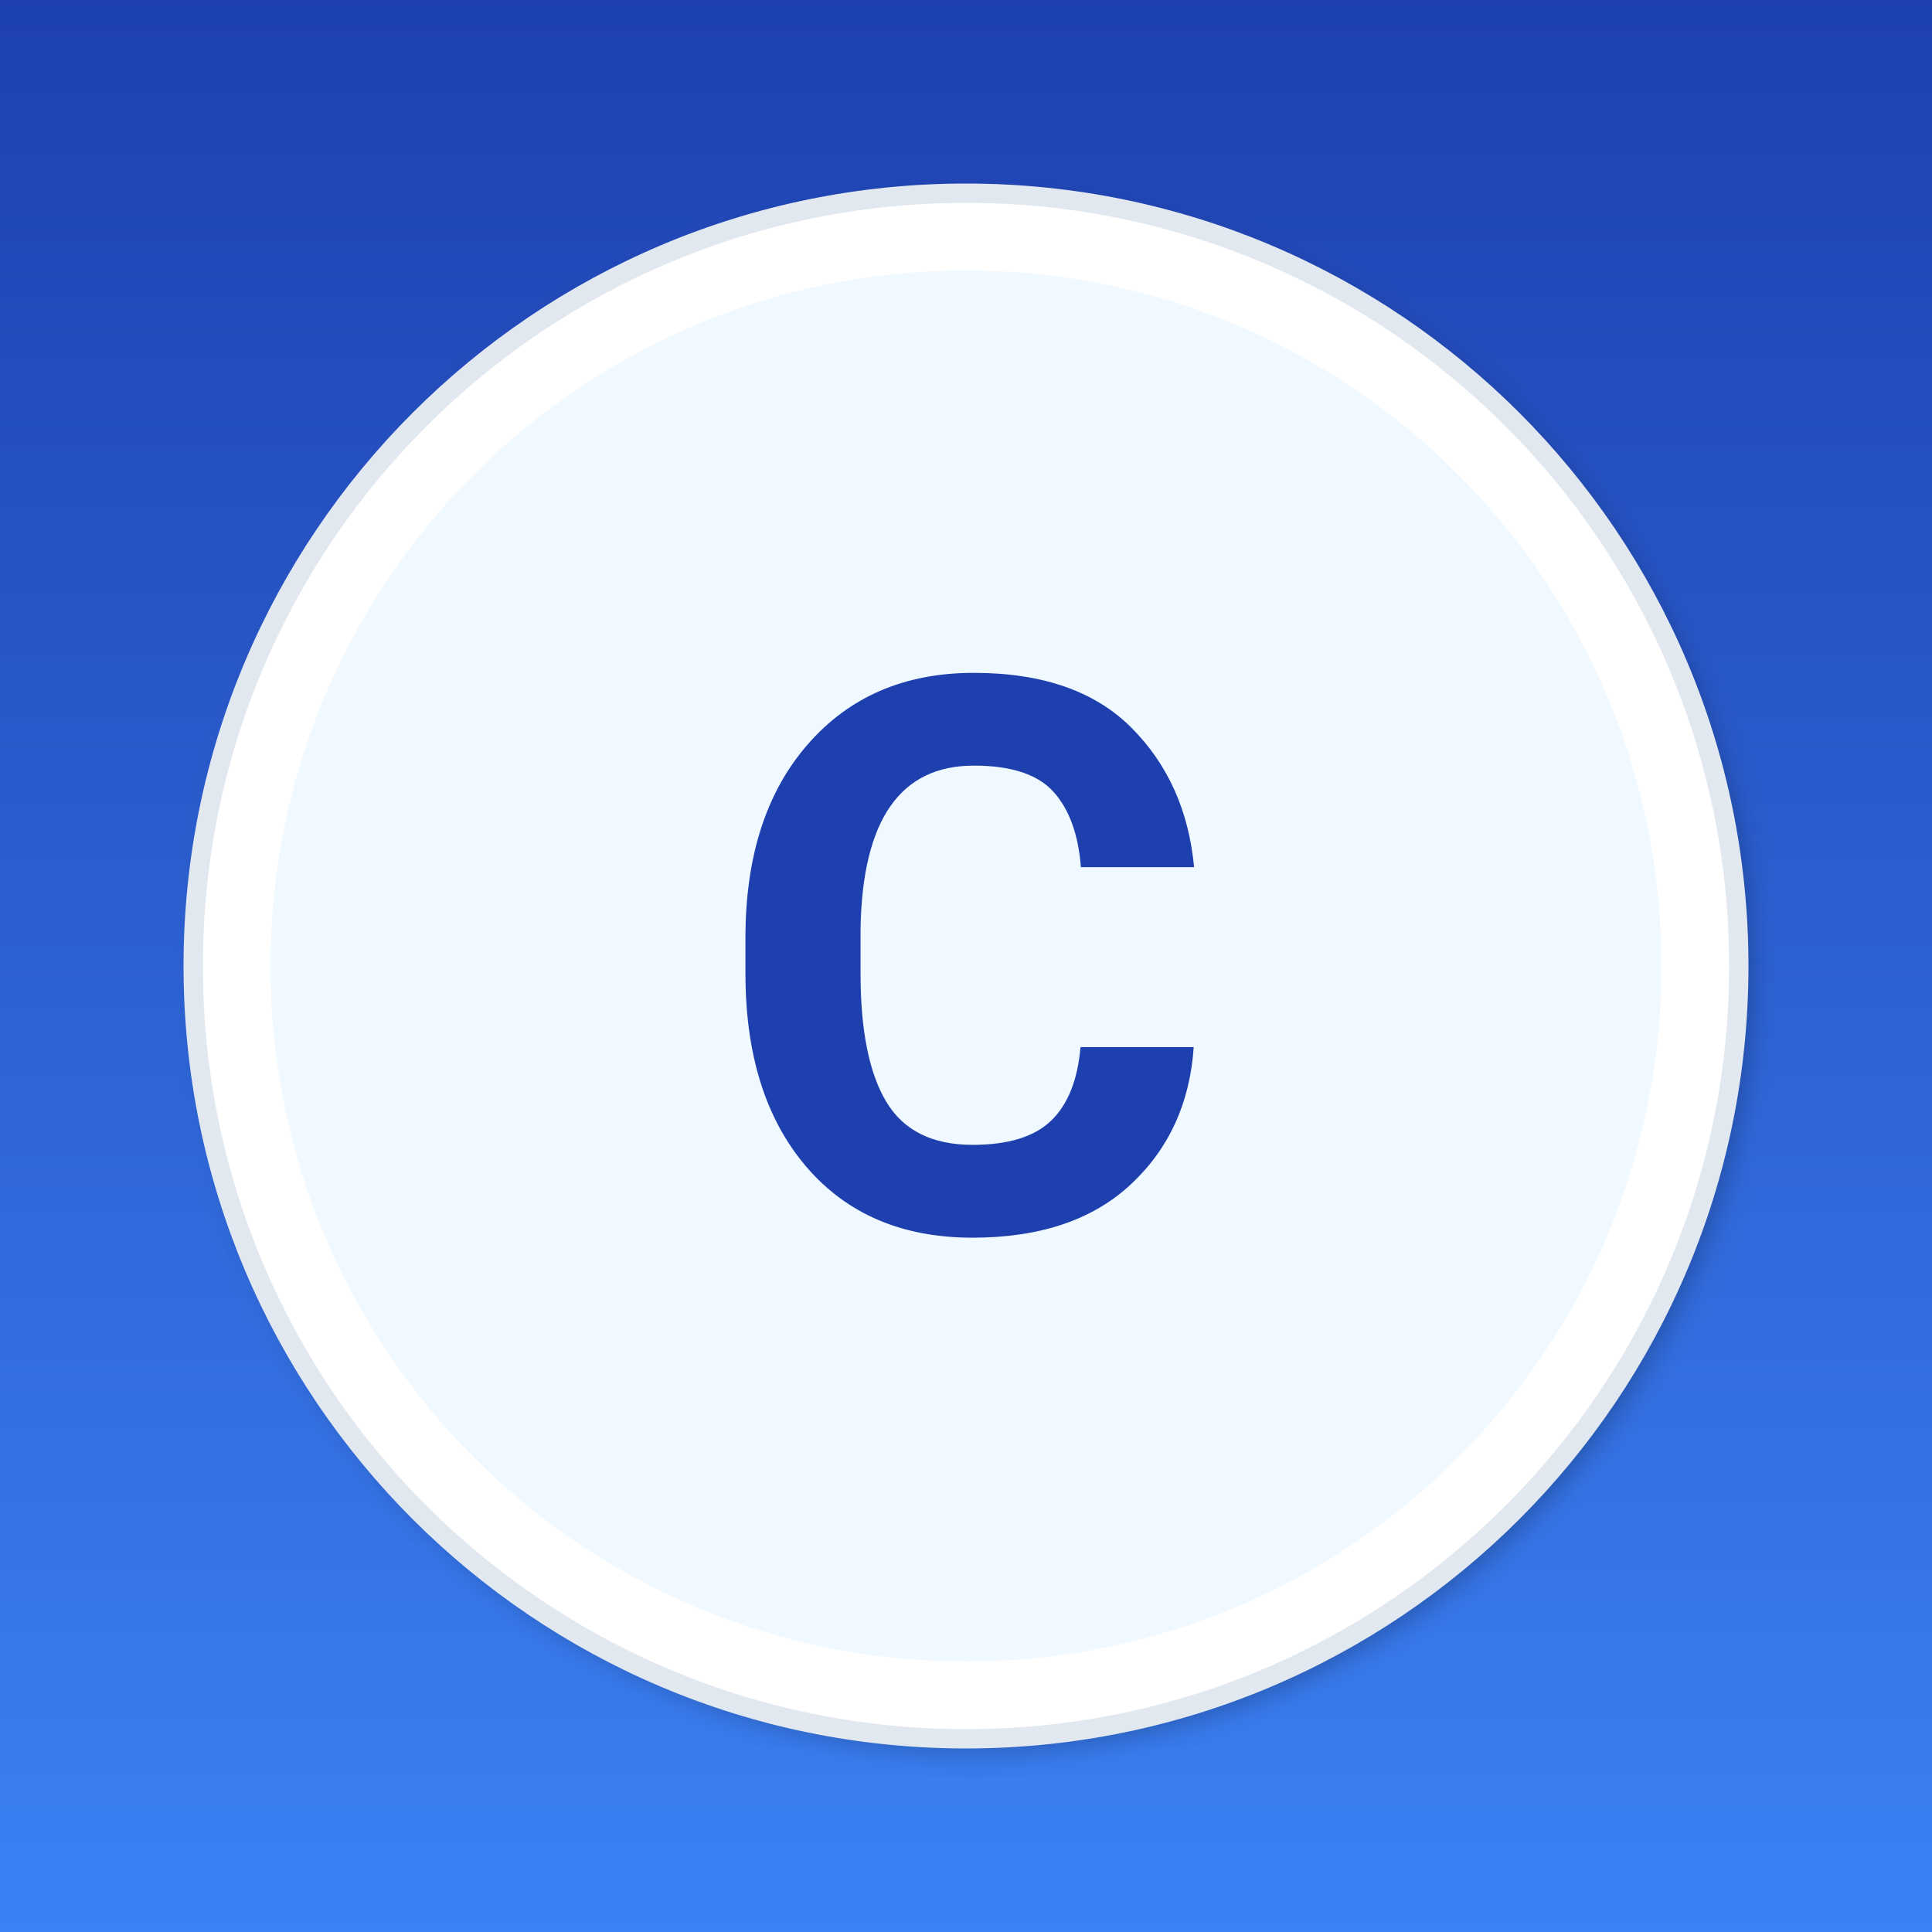
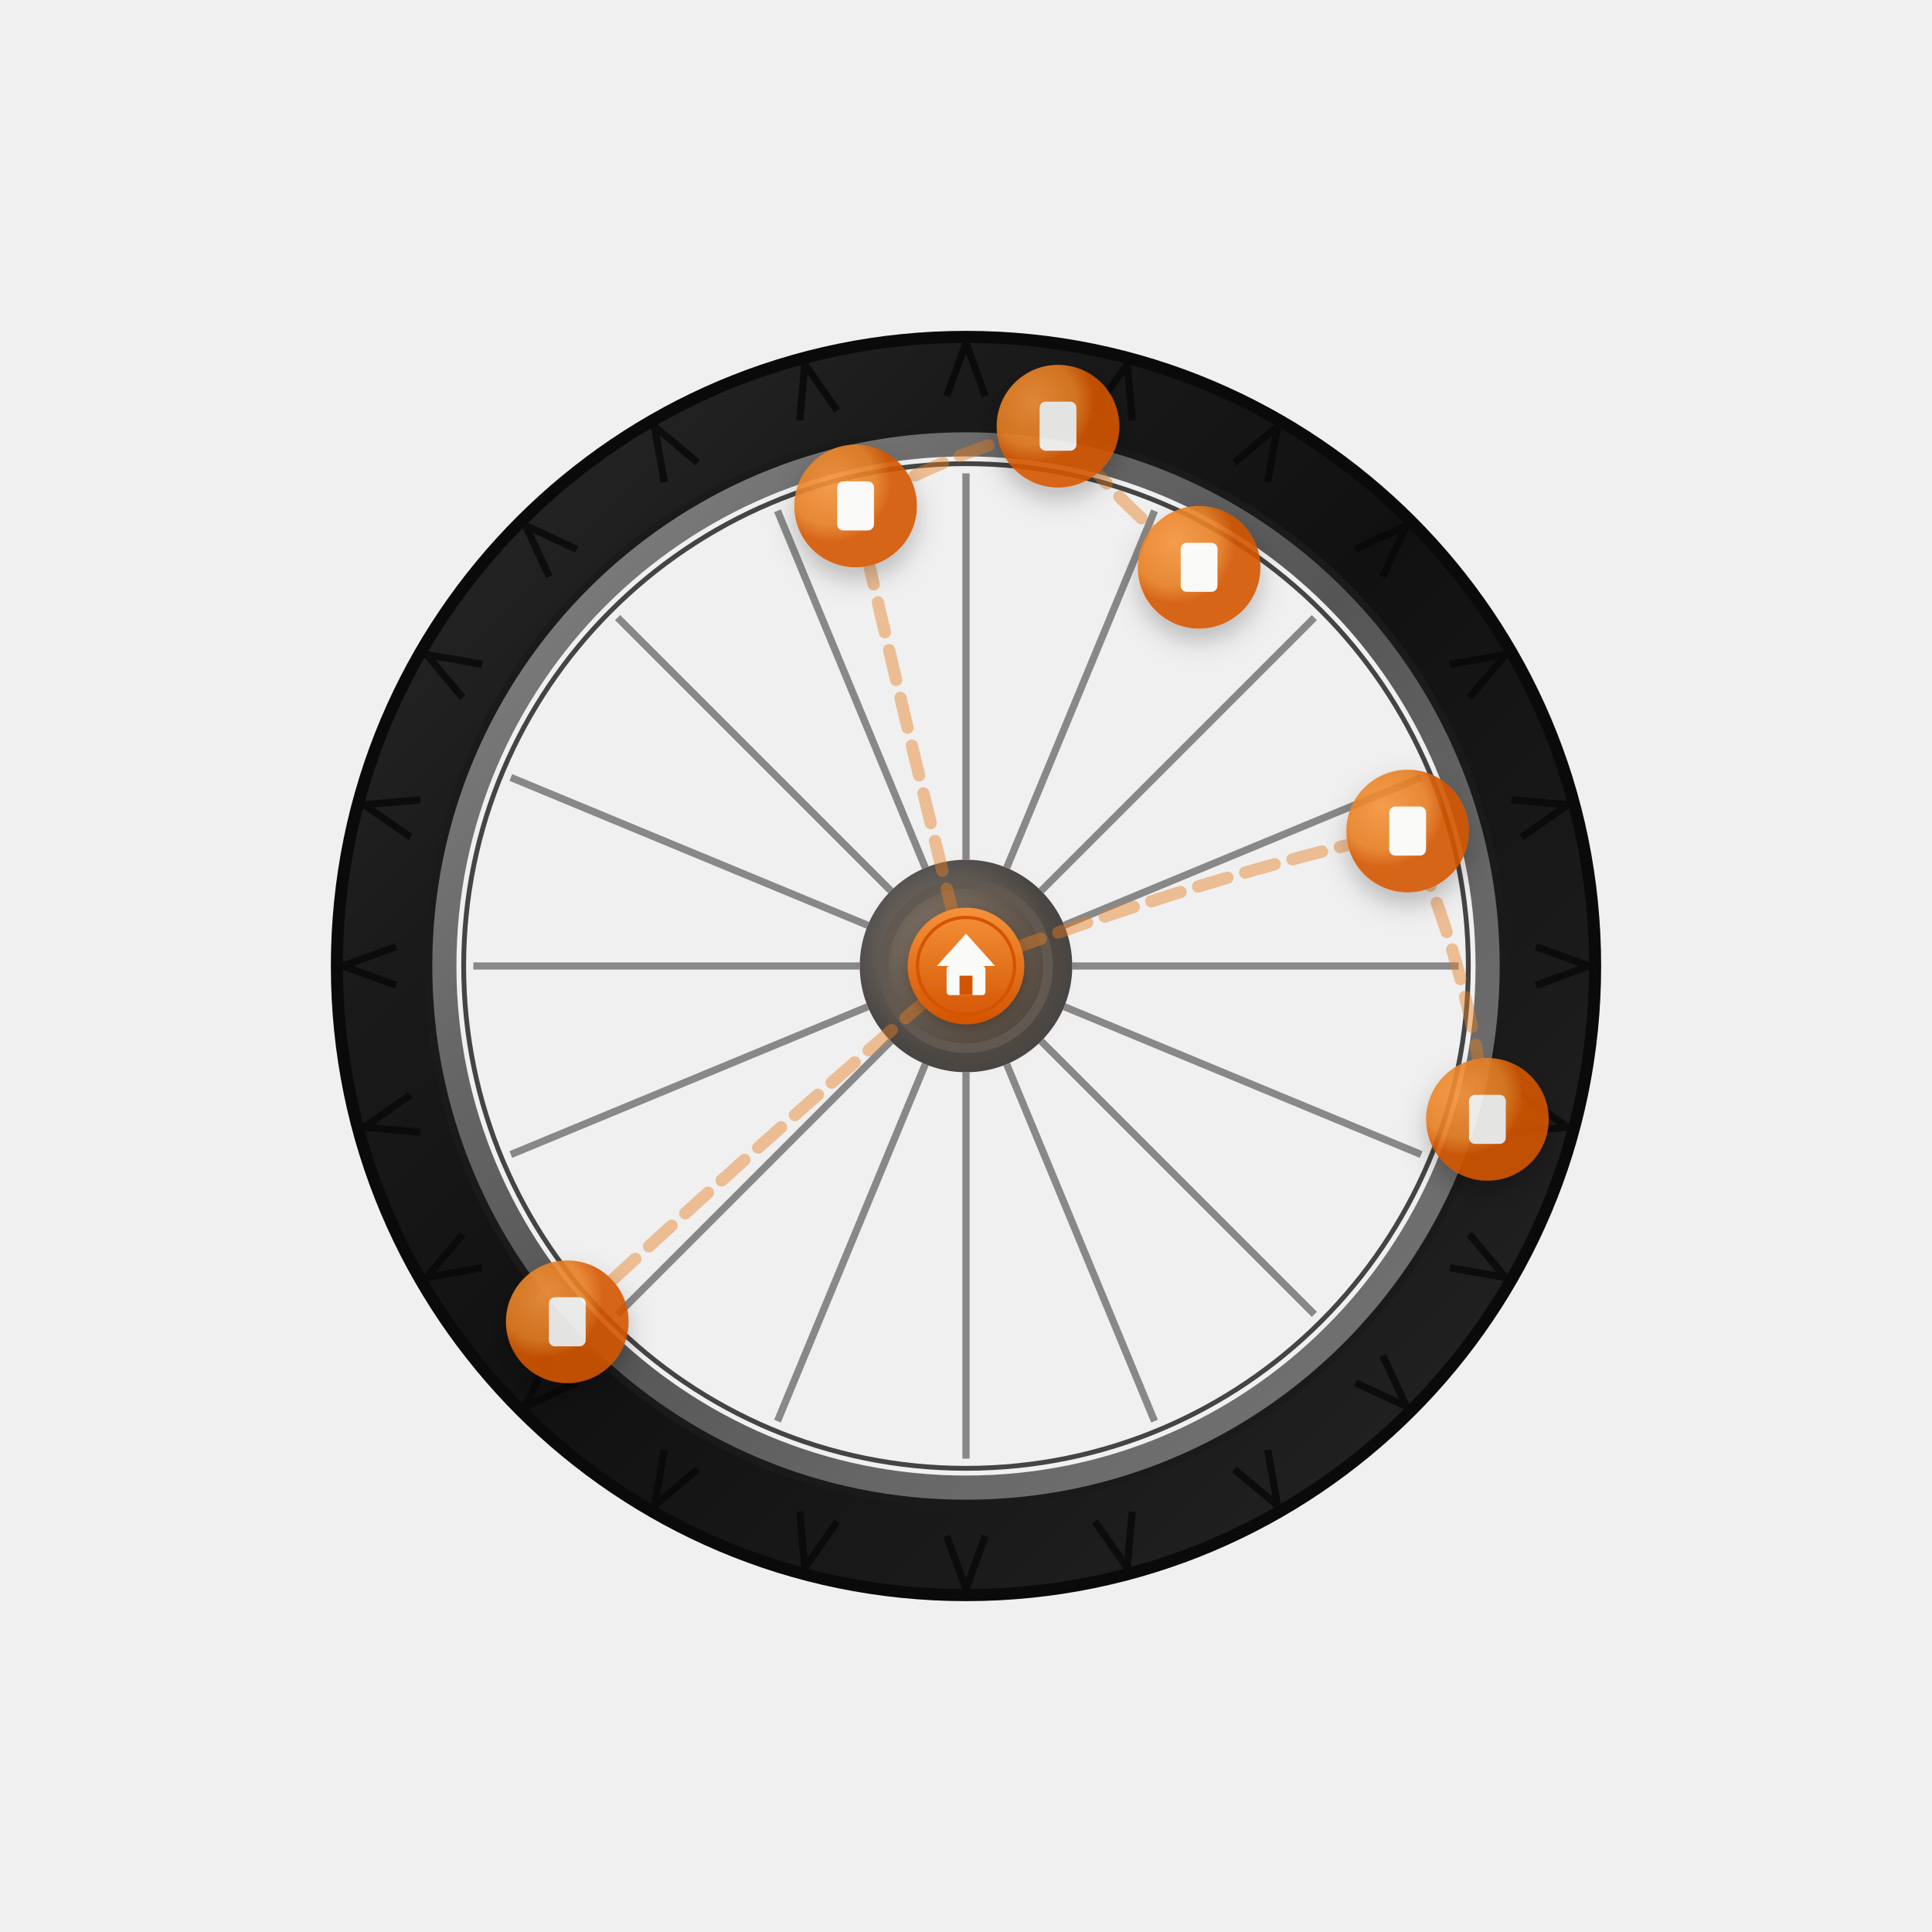
- <svg xmlns="http://www.w3.org/2000/svg" width="384" height="384" viewBox="0 0 384 384">
+ <svg xmlns="http://www.w3.org/2000/svg" viewBox="0 0 400 400">
  <defs>
-     <linearGradient id="bgGradient" x1="0%" y1="0%" x2="0%" y2="100%">
-       <stop offset="0%" style="stop-color:#1e40af;stop-opacity:1" />
-       <stop offset="100%" style="stop-color:#3b82f6;stop-opacity:1" />
+     <linearGradient id="tireGradient" x1="0%" y1="0%" x2="100%" y2="100%">
+       <stop offset="0%" stop-color="#2a2a2a" />
+       <stop offset="25%" stop-color="#1a1a1a" />
+       <stop offset="50%" stop-color="#111" />
+       <stop offset="75%" stop-color="#1a1a1a" />
+       <stop offset="100%" stop-color="#252525" />
+     </linearGradient>
+     <linearGradient id="rimGradient" x1="0%" y1="0%" x2="100%" y2="100%">
+       <stop offset="0%" stop-color="#888" />
+       <stop offset="30%" stop-color="#666" />
+       <stop offset="50%" stop-color="#555" />
+       <stop offset="70%" stop-color="#666" />
+       <stop offset="100%" stop-color="#777" />
+     </linearGradient>
+     <radialGradient id="hubGradient" cx="40%" cy="40%">
+       <stop offset="0%" stop-color="#777" />
+       <stop offset="100%" stop-color="#444" />
+     </radialGradient>
+     <radialGradient id="markerGradient" cx="30%" cy="30%">
+       <stop offset="0%" stop-color="#F5923A" />
+       <stop offset="70%" stop-color="#E67E22" />
+       <stop offset="100%" stop-color="#D35400" />
+     </radialGradient>
+     <filter id="markerShadow" x="-50%" y="-50%" width="200%" height="200%">
+       <feDropShadow dx="0" dy="2" stdDeviation="2" flood-color="#000" flood-opacity="0.25" />
+     </filter>
+     <radialGradient id="homeGlow" cx="50%" cy="50%">
+       <stop offset="0%" stop-color="#E67E22" stop-opacity="0.3" />
+       <stop offset="100%" stop-color="#E67E22" stop-opacity="0" />
+     </radialGradient>
+     <linearGradient id="homeGradient" x1="0%" y1="0%" x2="0%" y2="100%">
+       <stop offset="0%" stop-color="#F5923A" />
+       <stop offset="100%" stop-color="#D35400" />
    </linearGradient>
    <filter id="shadow" x="-50%" y="-50%" width="200%" height="200%">
-       <feDropShadow dx="2" dy="2" stdDeviation="3" flood-opacity="0.3" />
+       <feDropShadow dx="0" dy="1" stdDeviation="2" flood-color="#000" flood-opacity="0.3" />
    </filter>
  </defs>
-   <rect width="384" height="384" fill="url(#bgGradient)" />
-   <circle cx="192" cy="192" r="153.6" fill="white" filter="url(#shadow)" />
-   <circle cx="192" cy="192" r="138.24" fill="#f0f9ff" />
-   <text x="192" y="192" font-family="-apple-system, BlinkMacSystemFont, 'Segoe UI', Roboto, sans-serif" font-size="153.6" font-weight="bold" fill="#1e40af" text-anchor="middle" dominant-baseline="central">C</text>
-   <circle cx="192" cy="192" r="153.6" fill="none" stroke="#e2e8f0" stroke-width="3.84" />
+   <g id="wheel-layer">
+     <g transform="translate(200,200)">
+       <circle r="130" fill="none" stroke="#0a0a0a" stroke-width="3" />
+       <circle r="120" fill="none" stroke="url(#tireGradient)" stroke-width="18" />
+       <g stroke="#080808" stroke-width="1.5" fill="none" opacity="0.8">
+         <path d="M0,-129 L-4,-118 M0,-129 L4,-118" transform="rotate(0)" />
+         <path d="M0,-129 L-4,-118 M0,-129 L4,-118" transform="rotate(15)" />
+         <path d="M0,-129 L-4,-118 M0,-129 L4,-118" transform="rotate(30)" />
+         <path d="M0,-129 L-4,-118 M0,-129 L4,-118" transform="rotate(45)" />
+         <path d="M0,-129 L-4,-118 M0,-129 L4,-118" transform="rotate(60)" />
+         <path d="M0,-129 L-4,-118 M0,-129 L4,-118" transform="rotate(75)" />
+         <path d="M0,-129 L-4,-118 M0,-129 L4,-118" transform="rotate(90)" />
+         <path d="M0,-129 L-4,-118 M0,-129 L4,-118" transform="rotate(105)" />
+         <path d="M0,-129 L-4,-118 M0,-129 L4,-118" transform="rotate(120)" />
+         <path d="M0,-129 L-4,-118 M0,-129 L4,-118" transform="rotate(135)" />
+         <path d="M0,-129 L-4,-118 M0,-129 L4,-118" transform="rotate(150)" />
+         <path d="M0,-129 L-4,-118 M0,-129 L4,-118" transform="rotate(165)" />
+         <path d="M0,-129 L-4,-118 M0,-129 L4,-118" transform="rotate(180)" />
+         <path d="M0,-129 L-4,-118 M0,-129 L4,-118" transform="rotate(195)" />
+         <path d="M0,-129 L-4,-118 M0,-129 L4,-118" transform="rotate(210)" />
+         <path d="M0,-129 L-4,-118 M0,-129 L4,-118" transform="rotate(225)" />
+         <path d="M0,-129 L-4,-118 M0,-129 L4,-118" transform="rotate(240)" />
+         <path d="M0,-129 L-4,-118 M0,-129 L4,-118" transform="rotate(255)" />
+         <path d="M0,-129 L-4,-118 M0,-129 L4,-118" transform="rotate(270)" />
+         <path d="M0,-129 L-4,-118 M0,-129 L4,-118" transform="rotate(285)" />
+         <path d="M0,-129 L-4,-118 M0,-129 L4,-118" transform="rotate(300)" />
+         <path d="M0,-129 L-4,-118 M0,-129 L4,-118" transform="rotate(315)" />
+         <path d="M0,-129 L-4,-118 M0,-129 L4,-118" transform="rotate(330)" />
+         <path d="M0,-129 L-4,-118 M0,-129 L4,-118" transform="rotate(345)" />
+       </g>
+       <circle r="111" fill="none" stroke="#1a1a1a" stroke-width="2" />
+       <circle r="108" fill="none" stroke="url(#rimGradient)" stroke-width="5" />
+       <circle r="104" fill="none" stroke="#444" stroke-width="1" />
+       <g stroke="#888" stroke-width="1.5">
+         <line x1="0" y1="-22" x2="0" y2="-102" transform="rotate(0)" />
+         <line x1="0" y1="-22" x2="0" y2="-102" transform="rotate(22.5)" />
+         <line x1="0" y1="-22" x2="0" y2="-102" transform="rotate(45)" />
+         <line x1="0" y1="-22" x2="0" y2="-102" transform="rotate(67.5)" />
+         <line x1="0" y1="-22" x2="0" y2="-102" transform="rotate(90)" />
+         <line x1="0" y1="-22" x2="0" y2="-102" transform="rotate(112.5)" />
+         <line x1="0" y1="-22" x2="0" y2="-102" transform="rotate(135)" />
+         <line x1="0" y1="-22" x2="0" y2="-102" transform="rotate(157.5)" />
+         <line x1="0" y1="-22" x2="0" y2="-102" transform="rotate(180)" />
+         <line x1="0" y1="-22" x2="0" y2="-102" transform="rotate(202.5)" />
+         <line x1="0" y1="-22" x2="0" y2="-102" transform="rotate(225)" />
+         <line x1="0" y1="-22" x2="0" y2="-102" transform="rotate(247.5)" />
+         <line x1="0" y1="-22" x2="0" y2="-102" transform="rotate(270)" />
+         <line x1="0" y1="-22" x2="0" y2="-102" transform="rotate(292.5)" />
+         <line x1="0" y1="-22" x2="0" y2="-102" transform="rotate(315)" />
+         <line x1="0" y1="-22" x2="0" y2="-102" transform="rotate(337.5)" />
+       </g>
+       <circle r="22" fill="url(#hubGradient)" />
+       <circle r="17" fill="none" stroke="#555" stroke-width="2" />
+       <circle r="6" fill="#333" />
+     </g>
+   </g>
+   <g id="markers-layer" transform="translate(200,200) scale(1.27) translate(-200,-200)" opacity="0.9">
+     <g transform="translate(200,200)">
+       <path d="M 0,0 Q -10,-40 -18,-75 Q 0,-85 15,-88 Q 25,-75 38,-65" fill="none" stroke="#E67E22" stroke-width="2" stroke-dasharray="5,3" stroke-linecap="round" opacity="0.5" />
+       <g transform="translate(-18,-75)">
+         <circle r="10" fill="url(#markerGradient)" filter="url(#markerShadow)" />
+         <rect x="-3" y="-4" width="6" height="8" rx="1" fill="#FAFAF8" />
+       </g>
+       <g transform="translate(15,-88)">
+         <circle r="10" fill="url(#markerGradient)" filter="url(#markerShadow)" />
+         <rect x="-3" y="-4" width="6" height="8" rx="1" fill="#FAFAF8" />
+       </g>
+       <g transform="translate(38,-65)">
+         <circle r="10" fill="url(#markerGradient)" filter="url(#markerShadow)" />
+         <rect x="-3" y="-4" width="6" height="8" rx="1" fill="#FAFAF8" />
+       </g>
+       <path d="M 0,0 Q 40,-15 72,-22 Q 82,0 85,25" fill="none" stroke="#E67E22" stroke-width="2" stroke-dasharray="5,3" stroke-linecap="round" opacity="0.5" />
+       <g transform="translate(72,-22)">
+         <circle r="10" fill="url(#markerGradient)" filter="url(#markerShadow)" />
+         <rect x="-3" y="-4" width="6" height="8" rx="1" fill="#FAFAF8" />
+       </g>
+       <g transform="translate(85,25)">
+         <circle r="10" fill="url(#markerGradient)" filter="url(#markerShadow)" />
+         <rect x="-3" y="-4" width="6" height="8" rx="1" fill="#FAFAF8" />
+       </g>
+       <path d="M 0,0 Q -35,30 -65,58" fill="none" stroke="#E67E22" stroke-width="2" stroke-dasharray="5,3" stroke-linecap="round" opacity="0.5" />
+       <g transform="translate(-65,58)">
+         <circle r="10" fill="url(#markerGradient)" filter="url(#markerShadow)" />
+         <rect x="-3" y="-4" width="6" height="8" rx="1" fill="#FAFAF8" />
+       </g>
+     </g>
+   </g>
+   <g id="home-layer" transform="translate(200,200) scale(0.67) translate(-200,-200)">
+     <g transform="translate(200,200)">
+       <circle r="35" fill="url(#homeGlow)" />
+       <circle r="18" fill="url(#homeGradient)" filter="url(#shadow)" />
+       <circle r="15" fill="none" stroke="#D35400" stroke-width="1" />
+       <g fill="#FAFAF8">
+         <path d="M 0,-10 L 9,0 L -9,0 Z" />
+         <rect x="-6" y="0" width="12" height="9" rx="1" />
+         <rect x="-2" y="3" width="4" height="6" fill="#D35400" />
+       </g>
+     </g>
+   </g>
</svg>
